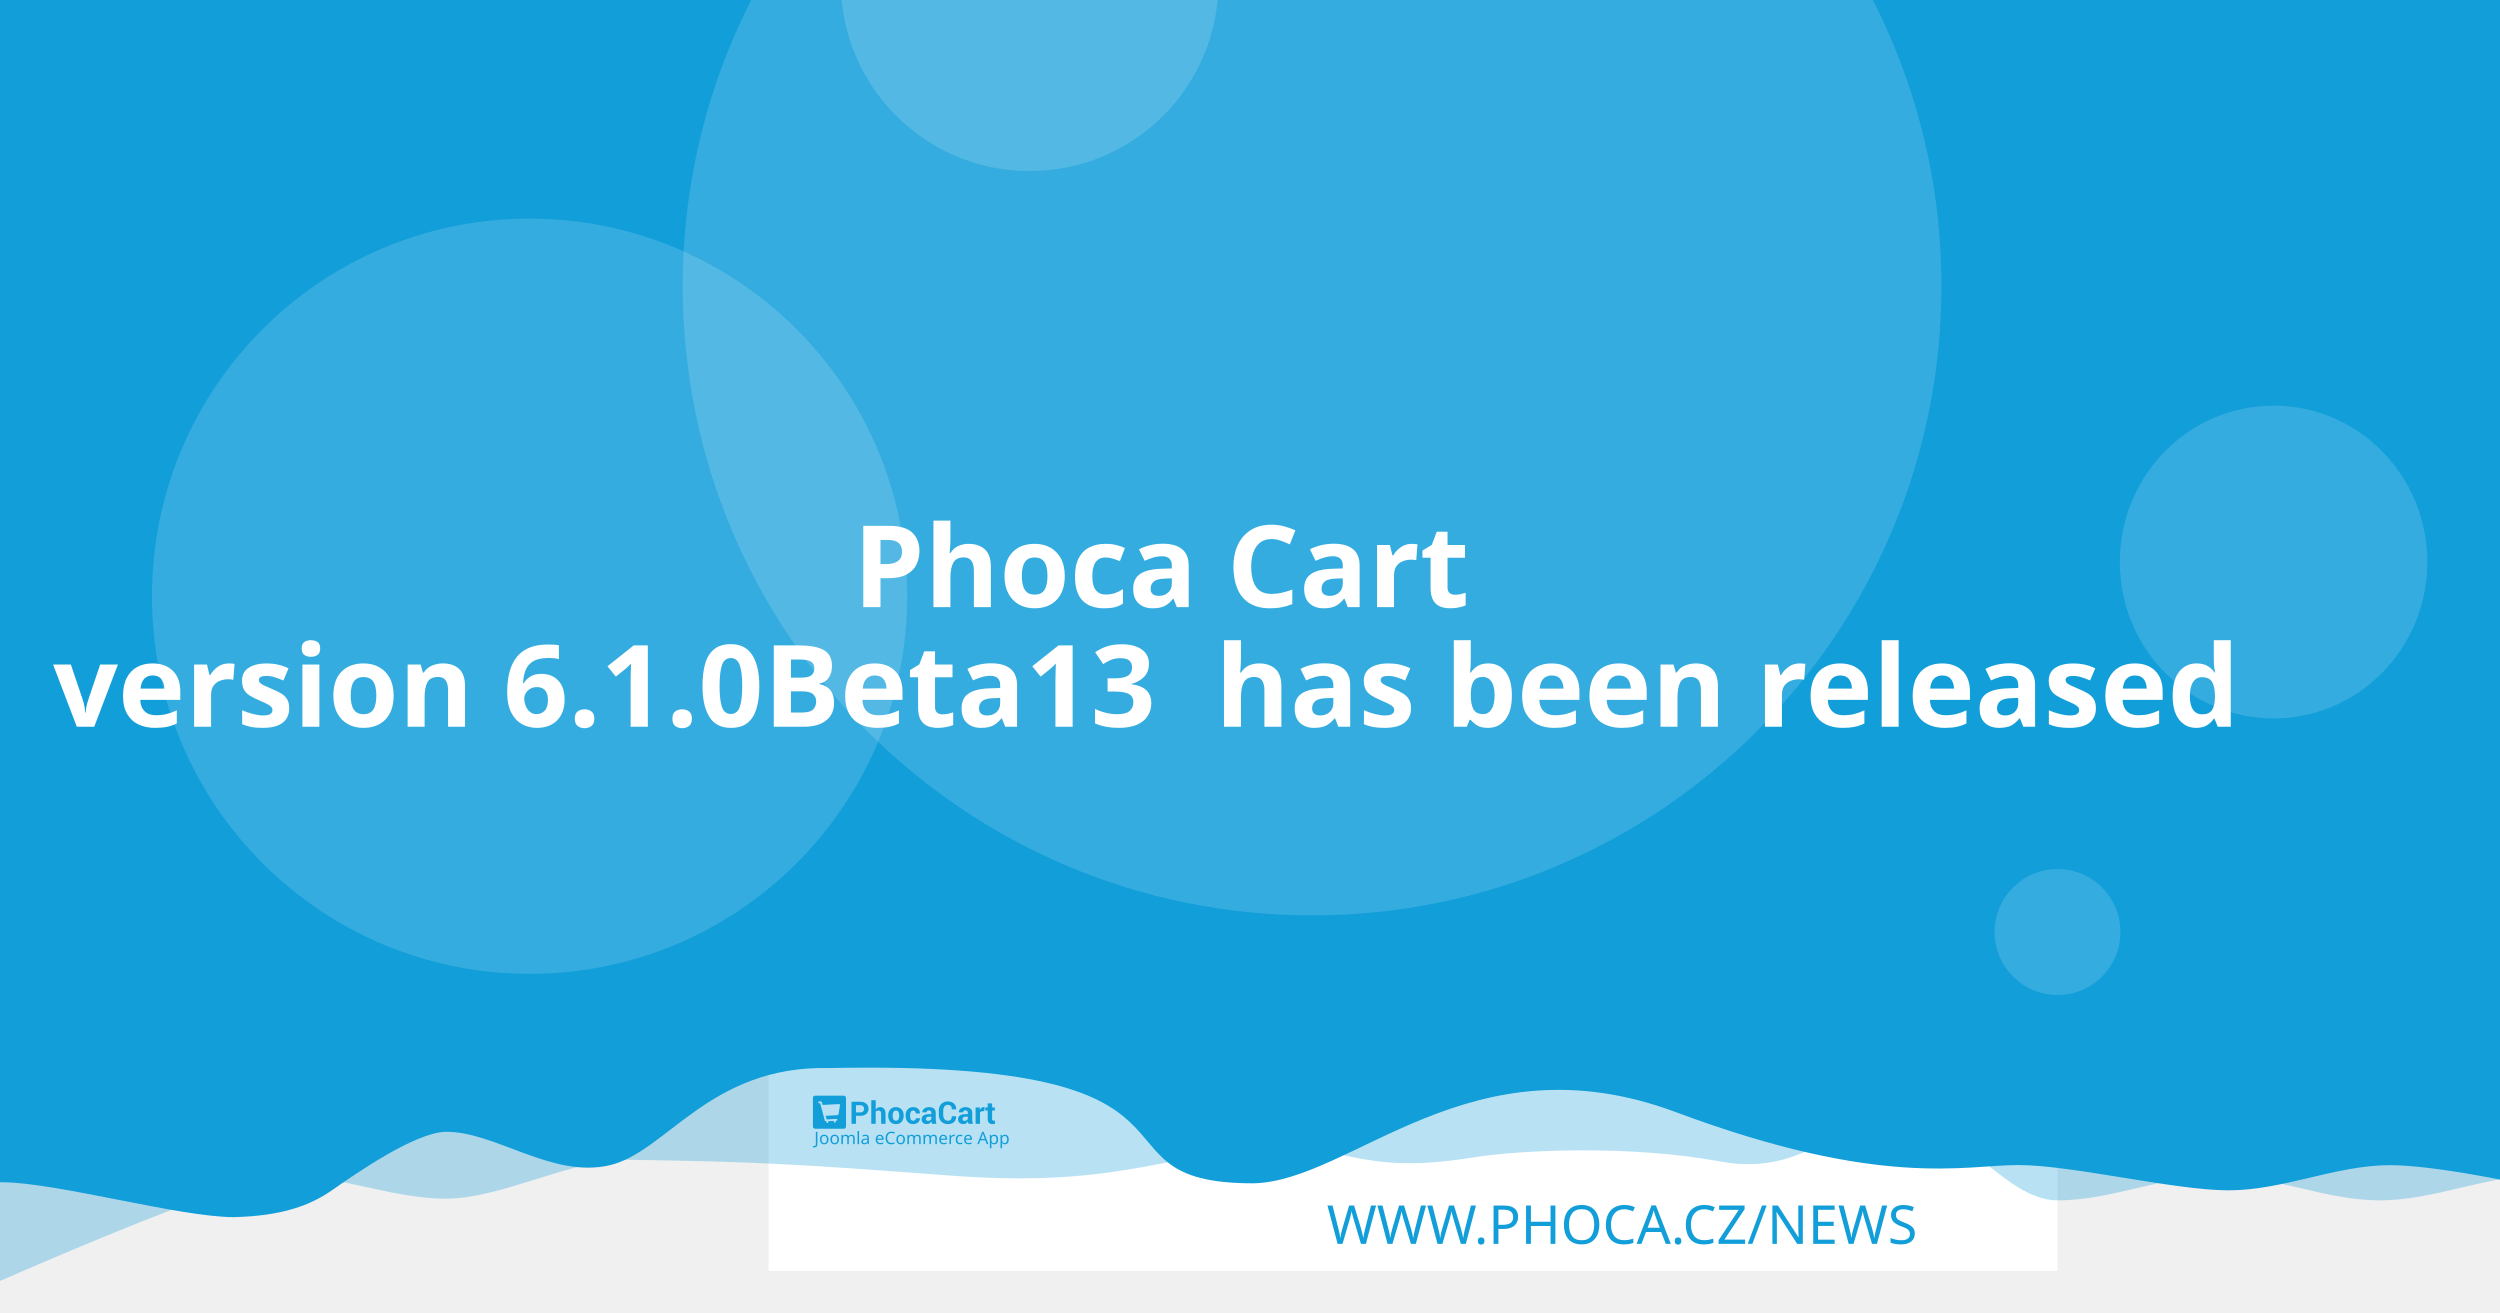
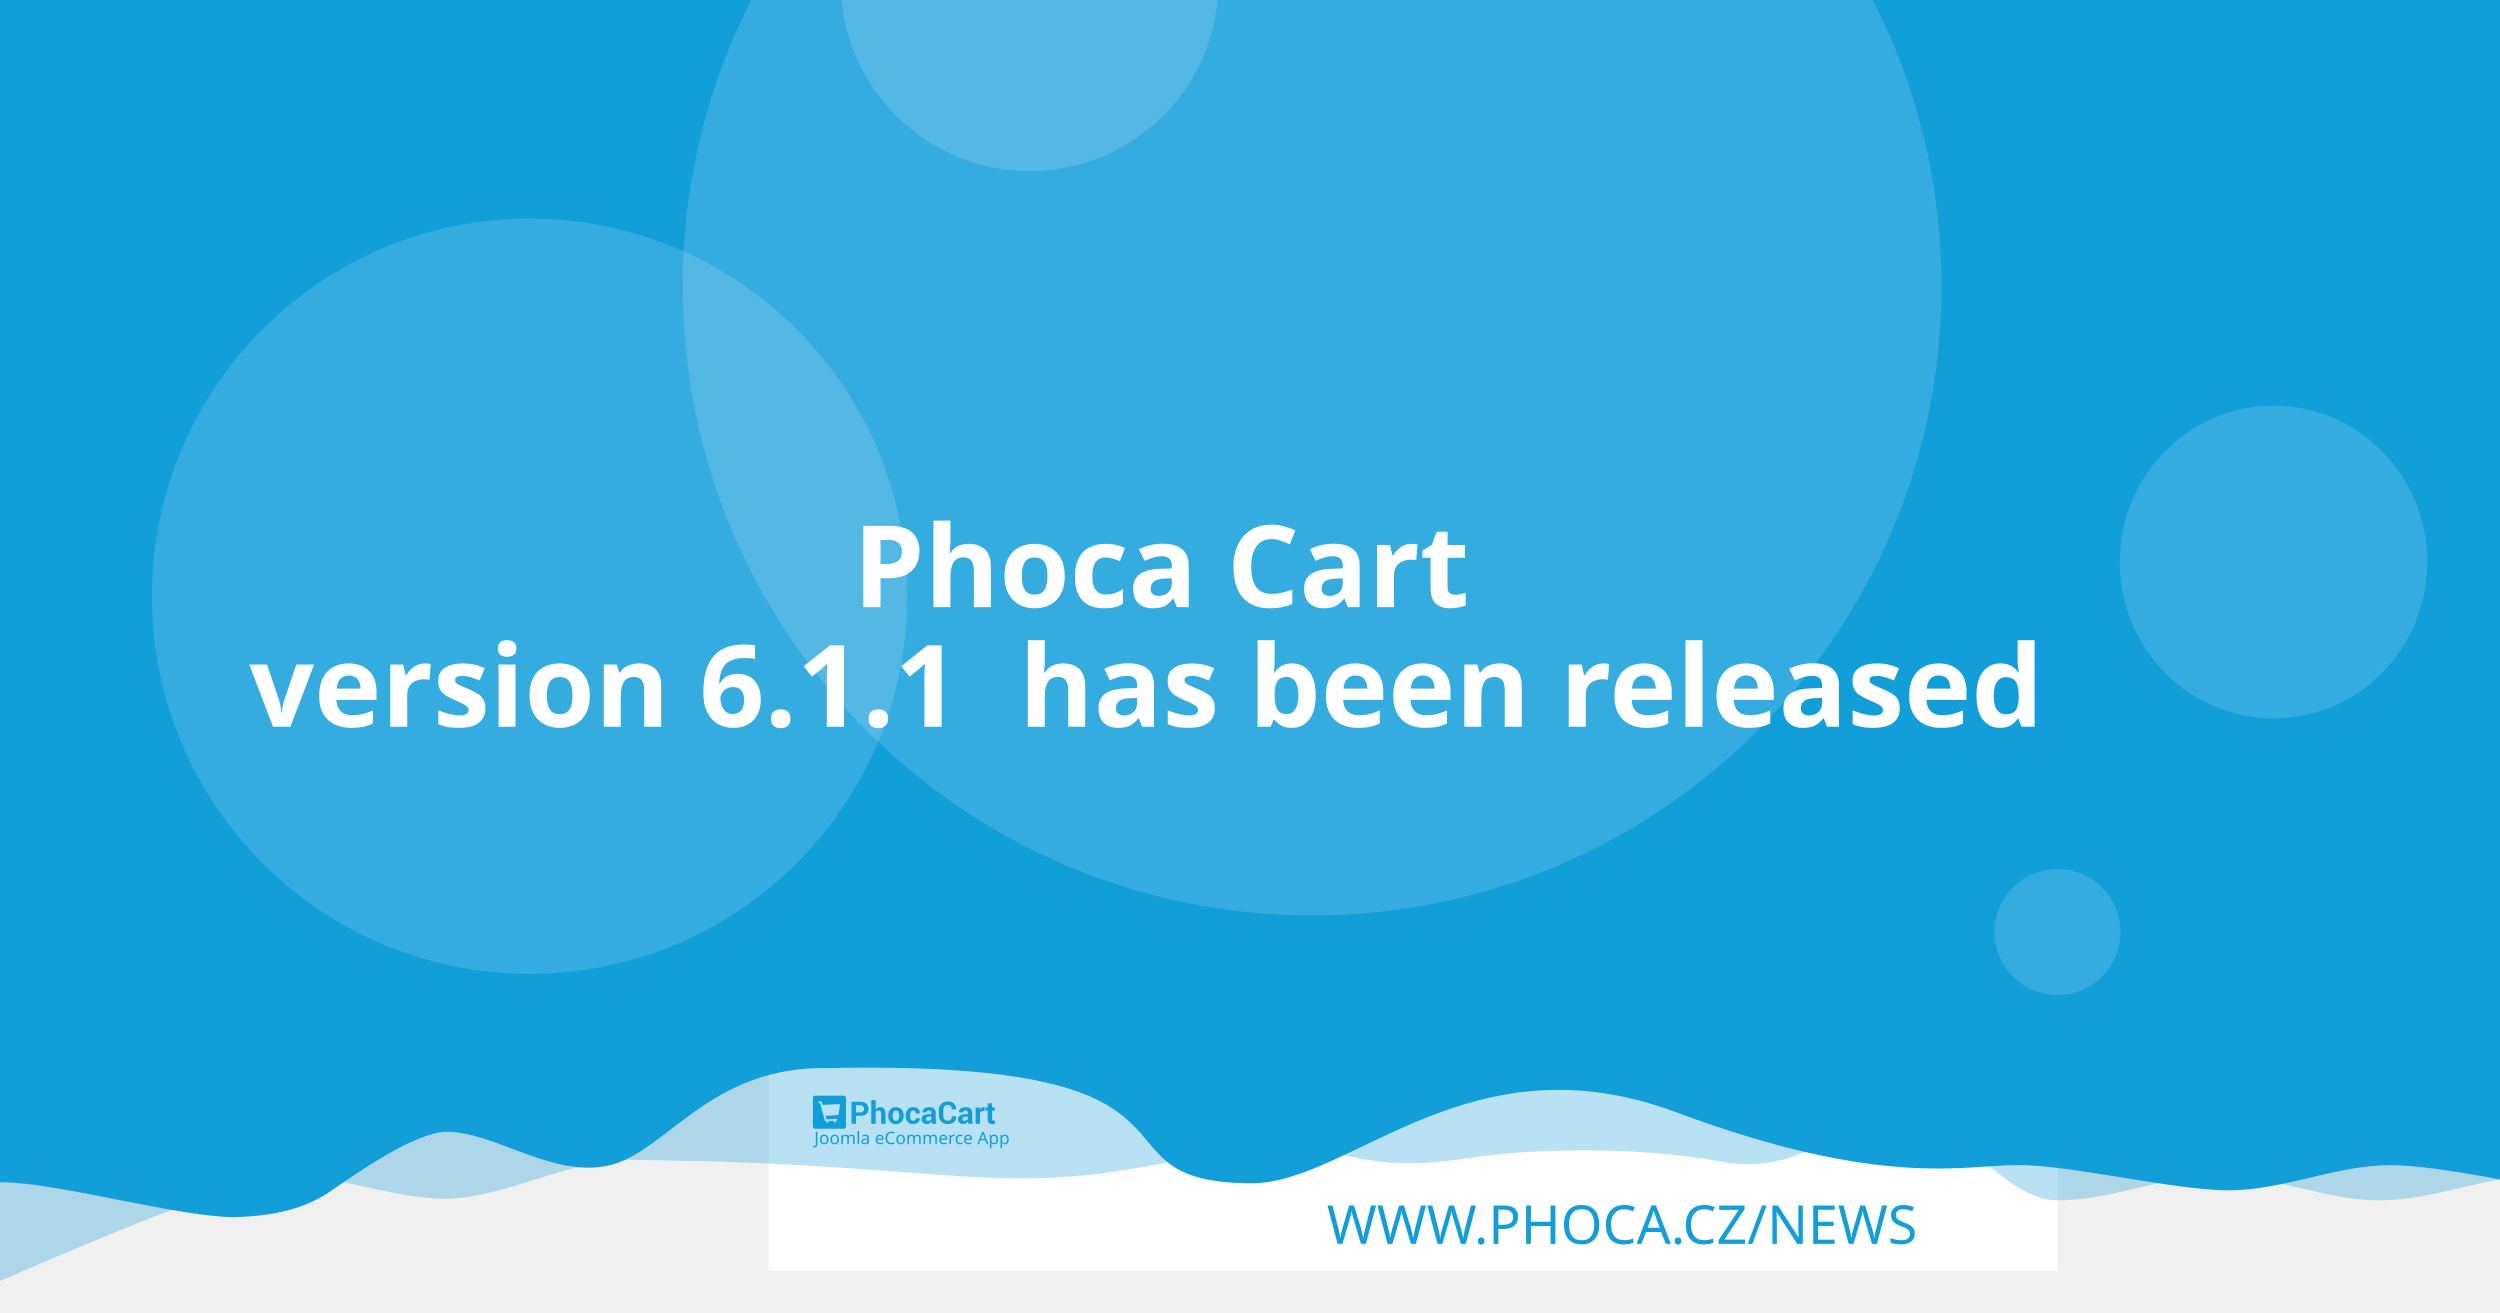
<svg xmlns="http://www.w3.org/2000/svg" width="1200" height="630" viewBox="0 0 1200 630" version="1.1" id="svg5">
  <defs id="defs2" />
  <g id="layer1">
    <path d="m 20.256,108.517 a 7.714,7.714 0 0 0 -7.714,7.714 v 97.981 a 7.714,7.714 0 0 0 7.714,7.714 h 97.976 a 7.714,7.714 0 0 0 7.714,-7.714 v -97.981 a 7.714,7.714 0 0 0 -7.714,-7.714 z m 19.435,19.56 c 0.714,-0.04 1.37,0.151 1.984,0.583 0.613,0.434 1.018,0.978 1.215,1.637 l 2.918,10.039 56.209,-2.948 c 1.002,-0.052 1.838,0.296 2.506,1.04 0.665,0.732 0.929,1.612 0.768,2.626 l -4.71,30.132 c -0.167,0.89 -0.688,1.809 -1.557,2.747 -0.869,0.95 -2.001,1.463 -3.38,1.537 l -39.707,2.079 3.671,12.389 33.562,-1.758 c 0.878,-0.049 1.633,0.215 2.28,0.783 0.632,0.583 0.971,1.312 1.019,2.19 0.046,0.878 -0.215,1.633 -0.783,2.28 -0.583,0.635 -1.312,0.974 -2.19,1.019 l -3.139,0.166 0.166,3.134 c 0.046,0.881 -0.215,1.638 -0.798,2.27 -0.571,0.647 -1.294,0.99 -2.174,1.034 -0.878,0.046 -1.635,-0.215 -2.27,-0.798 -0.647,-0.571 -0.984,-1.297 -1.03,-2.174 l -0.166,-3.134 -18.817,0.979 0.161,3.139 c 0.046,0.881 -0.212,1.638 -0.783,2.27 -0.583,0.647 -1.312,0.988 -2.19,1.034 -0.878,0.049 -1.633,-0.215 -2.28,-0.798 -0.635,-0.571 -0.974,-1.297 -1.019,-2.174 l -0.166,-3.139 -1.943,0.101 c -0.753,0.039 -1.441,-0.135 -2.079,-0.517 -0.623,-0.383 -1.068,-0.764 -1.341,-1.125 l -0.347,-0.613 -15.769,-59.624 -3.39,0.176 c -0.841,0.046 -1.586,-0.219 -2.245,-0.798 -0.659,-0.571 -1.009,-1.292 -1.055,-2.169 -0.046,-0.881 0.225,-1.635 0.824,-2.27 0.595,-0.647 1.308,-0.989 2.149,-1.034 z" style="fill:#ffffff;stroke-width:1.208;paint-order:stroke fill markers" id="path400" />
    <rect style="opacity:1;fill:#ffffff;stroke-width:6.042;stroke-linejoin:round;paint-order:stroke fill markers" id="rect723" width="618.676" height="618.676" x="368.924" y="-8.647" />
    <path id="rect4460" style="opacity:0.3;fill:#129ed9;fill-opacity:1;stroke-width:6.042;stroke-linejoin:round;paint-order:stroke fill markers" d="M 59.586,-3.814 H 1296.938 v 580.009 c 0,0 -51.556,-12.084 -77.334,-12.084 -25.778,0 -51.244,12.084 -77.335,12.084 -26.091,0 -51.556,-12.084 -77.334,-12.084 -25.778,0 -51.244,12.084 -77.335,12.084 -26.091,0 -50.615,-41.931 -76.393,-41.931 -25.778,0 -43.072,31.169 -85.504,23.256 -42.433,-7.913 -95.293,-5.729 -119.04,-1.869 -57.142,9.103 -59.508,-8.125 -105.573,-4.001 -46.065,4.124 -68.78,18.359 -145.373,12.602 -76.593,-5.757 -93.029,-6.595 -155.544,-7.578 -25.778,0 -59.826,18.693 -85.917,18.693 -26.091,0 -51.556,-11.254 -77.334,-11.254 -25.778,0 -172.338,66.428 -172.338,66.428 z" />
    <path id="rect4460-5" style="fill:#129ed9;fill-opacity:1;stroke-width:6.042;stroke-linejoin:round;paint-order:stroke fill markers" d="M -12.915,-8.647 H 1224.437 v 580.009 c 0,0 -51.556,-12.084 -77.334,-12.084 -25.778,0 -51.243,12.084 -77.334,12.084 -26.091,0 -75.228,-12.142 -101.006,-12.142 -25.778,0 -65.794,11.416 -164.408,-25.412 -98.613,-36.828 -155.373,33.433 -202.968,34.185 -85.545,-0.05 -3.558,-59.324 -203.248,-55.331 -57.687,-1.357 -78.127,40.433 -105.693,46.704 -27.566,6.271 -54.486,-16.105 -78.151,-16.105 -14.933,0 -44.462,20.77 -54.88,28.017 -10.418,7.247 -23.732,12.357 -47.124,12.95 -26.091,0 -85.565,-16.747 -111.343,-16.747 -25.778,0 -13.863,3.88 -13.863,3.88 z" />
    <circle style="opacity:0.15;fill:#ffffff;fill-opacity:1;stroke-width:6.042;stroke-linejoin:round;paint-order:stroke fill markers" id="path8376" cx="629.794" cy="137.279" r="302.088" />
    <text xml:space="preserve" style="font-style:normal;font-weight:normal;font-size:25.778px;line-height:1.25;font-family:sans-serif;fill:#129ed9;fill-opacity:1;stroke:none;stroke-width:1.208" x="953.817" y="597.071" id="text2910-3-7">
      <tspan id="tspan2908-6-5" x="953.817" y="597.071" style="font-style:normal;font-variant:normal;font-weight:300;font-stretch:normal;font-size:25.778px;font-family:Montserrat;-inkscape-font-specification:'Montserrat Light';text-align:end;text-anchor:end;fill:#129ed9;fill-opacity:1;stroke-width:1.208">WWW.PHOCA.CZ/NEWS</tspan>
    </text>
    <text xml:space="preserve" style="font-style:normal;font-variant:normal;font-weight:600;font-stretch:normal;font-size:54.666px;line-height:1.05;font-family:Rubik;-inkscape-font-specification:'Rubik Semi-Bold';fill:#ffffff;fill-opacity:1;stroke:none;stroke-width:1.577" x="600" y="234.034" id="text11252">
      <tspan x="600" y="234.034" id="tspan403" style="text-align:center;text-anchor:middle;stroke-width:1.577" />
      <tspan x="600" y="291.433" style="font-size:54.666px;text-align:center;text-anchor:middle;stroke-width:1.577" id="tspan444"> Phoca Cart</tspan>
-       <tspan x="600" y="348.833" id="tspan2906" style="font-size:54.666px;text-align:center;text-anchor:middle;stroke-width:1.577">version 6.1.0Beta13
+       <tspan x="600" y="348.833" id="tspan2906" style="font-size:54.666px;text-align:center;text-anchor:middle;stroke-width:1.577">version 6.1.1
 has been released</tspan>
      <tspan x="600" y="406.232" id="tspan1994" style="font-size:54.666px;stroke-width:1.577" />
    </text>
    <circle style="opacity:0.15;fill:#ffffff;fill-opacity:1;stroke-width:6.042;stroke-linejoin:round;paint-order:stroke fill markers" id="path8376-9" cx="254.196" cy="286.191" r="181.253" />
    <circle style="opacity:0.15;fill:#ffffff;fill-opacity:1;stroke-width:6.042;stroke-linejoin:round;paint-order:stroke fill markers" id="path8376-6" cx="494.235" cy="-8.506" r="90.626" />
    <ellipse style="opacity:0.15;fill:#ffffff;fill-opacity:1;stroke-width:7.442;stroke-linejoin:round;paint-order:stroke fill markers" id="path8376-6-2" cx="1091.315" cy="269.776" rx="73.793" ry="75.059" />
    <g id="g8950" transform="matrix(0.360172,0,0,0.360172,498.6223,396.4642)" style="fill:#129ed9;fill-opacity:1;stroke-width:3.355">
      <g id="g895" transform="translate(-301.0409,359.4151)" style="fill:#129ed9;fill-opacity:1;stroke-width:3.355">
        <g transform="matrix(1.3333,0,0,-1.3333,-75.59,850.15)" fill="#ffffff" image-rendering="optimizeQuality" id="g280" style="clip-rule:evenodd;fill:#129ed9;fill-opacity:1;stroke-width:8.934;shape-rendering:geometricPrecision">
          <path d="m 99.728,617.49 v -7.994 h -4.423 v 22.031 h 8.784 c 2.532,0 4.527,-0.646 5.979,-1.937 1.452,-1.291 2.181,-2.99 2.181,-5.097 0,-2.107 -0.729,-3.801 -2.181,-5.082 -1.452,-1.281 -3.446,-1.921 -5.979,-1.921 z m 0,3.408 h 4.361 c 1.23,0 2.165,0.336 2.801,1.002 0.635,0.671 0.951,1.523 0.951,2.561 0,1.059 -0.315,1.932 -0.946,2.623 -0.63,0.687 -1.566,1.033 -2.806,1.033 H 99.728 Z" id="path262" style="fill:#129ed9;fill-opacity:1;stroke-width:3.355" />
          <path d="m 119.45,623.79 c 0.517,0.749 1.147,1.327 1.891,1.746 0.749,0.418 1.576,0.63 2.485,0.63 1.705,0 3.043,-0.568 4.02,-1.704 0.971,-1.131 1.457,-2.887 1.457,-5.252 v -9.714 h -4.418 v 9.76 c 0,1.276 -0.227,2.174 -0.677,2.706 -0.445,0.532 -1.116,0.795 -2.005,0.795 -0.605,0 -1.137,-0.108 -1.602,-0.325 -0.465,-0.217 -0.847,-0.522 -1.152,-0.919 v -12.017 h -4.418 v 23.611 h 4.418 z" id="path264" style="fill:#129ed9;fill-opacity:1;stroke-width:3.355" />
          <path d="m 131.96,617.83 c 0,2.438 0.682,4.436 2.046,5.996 1.359,1.554 3.25,2.334 5.663,2.334 2.418,0 4.315,-0.774 5.689,-2.329 1.375,-1.549 2.062,-3.553 2.062,-6.001 v -0.32 c 0,-2.458 -0.687,-4.462 -2.051,-6.011 -1.369,-1.544 -3.261,-2.319 -5.674,-2.319 -2.418,0 -4.315,0.775 -5.684,2.319 -1.364,1.549 -2.051,3.553 -2.051,6.011 z m 4.408,-0.31 c 0,-1.487 0.264,-2.68 0.785,-3.584 0.527,-0.899 1.375,-1.348 2.542,-1.348 1.142,0 1.979,0.454 2.506,1.358 0.532,0.904 0.796,2.097 0.796,3.574 v 0.315 c 0,1.446 -0.269,2.629 -0.801,3.542 -0.537,0.914 -1.38,1.374 -2.527,1.374 -1.142,0 -1.979,-0.46 -2.506,-1.379 -0.532,-0.919 -0.796,-2.102 -0.796,-3.537 z" id="path266" style="fill:#129ed9;fill-opacity:1;stroke-width:3.355" />
          <path d="m 157.01,612.59 c 0.79,0 1.421,0.227 1.891,0.682 0.475,0.454 0.713,1.064 0.713,1.828 h 4.015 l 0.041,-0.093 c 0.041,-1.653 -0.579,-3.037 -1.871,-4.152 -1.287,-1.116 -2.883,-1.673 -4.79,-1.673 -2.439,0 -4.325,0.769 -5.648,2.314 -1.318,1.544 -1.979,3.522 -1.979,5.944 v 0.449 c 0,2.412 0.656,4.395 1.974,5.944 1.317,1.554 3.198,2.329 5.638,2.329 2.02,0 3.648,-0.573 4.883,-1.725 1.235,-1.151 1.835,-2.664 1.793,-4.539 l -0.031,-0.088 h -4.026 c 0,0.842 -0.233,1.544 -0.698,2.107 -0.46,0.558 -1.101,0.837 -1.922,0.837 -1.168,0 -1.995,-0.454 -2.475,-1.358 -0.476,-0.904 -0.718,-2.071 -0.718,-3.496 v -0.454 c 0,-1.456 0.243,-2.628 0.718,-3.522 0.48,-0.888 1.312,-1.332 2.491,-1.332" id="path268" style="fill:#129ed9;fill-opacity:1;stroke-width:3.355" />
          <path d="m 175.8,609.49 c -0.165,0.372 -0.305,0.764 -0.419,1.183 -0.119,0.413 -0.202,0.837 -0.248,1.27 -0.455,-0.8 -1.054,-1.456 -1.798,-1.978 -0.739,-0.521 -1.628,-0.785 -2.656,-0.785 -1.715,0 -3.038,0.439 -3.963,1.322 -0.93,0.883 -1.395,2.086 -1.395,3.604 0,1.606 0.62,2.845 1.855,3.729 1.235,0.883 3.038,1.322 5.41,1.322 h 2.47 v 1.301 c 0,0.785 -0.207,1.394 -0.62,1.828 -0.413,0.434 -1.023,0.651 -1.834,0.651 -0.713,0 -1.266,-0.175 -1.653,-0.522 -0.393,-0.346 -0.584,-0.826 -0.584,-1.446 l -4.268,0.016 -0.016,0.093 c -0.072,1.379 0.527,2.572 1.798,3.579 1.271,1.002 2.946,1.503 5.013,1.503 1.958,0 3.545,-0.496 4.769,-1.492 1.22,-0.992 1.829,-2.406 1.829,-4.24 v -6.76 c 0,-0.769 0.062,-1.492 0.176,-2.164 0.119,-0.676 0.299,-1.348 0.553,-2.014 z m -4.046,2.943 c 0.78,0 1.468,0.191 2.077,0.574 0.605,0.382 1.013,0.826 1.225,1.332 v 2.308 h -2.47 c -0.935,0 -1.648,-0.232 -2.134,-0.702 -0.481,-0.47 -0.724,-1.033 -0.724,-1.699 0,-0.542 0.181,-0.981 0.542,-1.312 0.367,-0.336 0.858,-0.501 1.483,-0.501" id="path270" style="fill:#129ed9;fill-opacity:1;stroke-width:3.355" />
          <path d="m 199.84,617.01 0.031,-0.088 c 0.041,-2.37 -0.682,-4.25 -2.17,-5.645 -1.488,-1.394 -3.555,-2.091 -6.201,-2.091 -2.656,0 -4.811,0.852 -6.464,2.556 -1.653,1.704 -2.486,3.894 -2.486,6.579 v 4.369 c 0,2.67 0.812,4.86 2.424,6.574 1.617,1.715 3.715,2.572 6.299,2.572 2.723,0 4.852,-0.697 6.386,-2.097 1.535,-1.399 2.284,-3.305 2.243,-5.717 l -0.031,-0.088 h -4.299 c 0,1.451 -0.346,2.561 -1.044,3.336 -0.698,0.769 -1.783,1.157 -3.255,1.157 -1.323,0 -2.372,-0.537 -3.147,-1.606 -0.78,-1.074 -1.168,-2.438 -1.168,-4.1 v -4.39 c 0,-1.683 0.408,-3.057 1.225,-4.131 0.822,-1.069 1.922,-1.606 3.317,-1.606 1.38,0 2.403,0.372 3.064,1.11 0.661,0.744 0.992,1.844 0.992,3.305 z" id="path272" style="fill:#129ed9;fill-opacity:1;stroke-width:3.355" />
          <path d="m 212.27,609.49 c -0.165,0.372 -0.305,0.764 -0.419,1.183 -0.119,0.413 -0.202,0.837 -0.248,1.27 -0.455,-0.8 -1.054,-1.456 -1.798,-1.978 -0.739,-0.521 -1.628,-0.785 -2.656,-0.785 -1.716,0 -3.038,0.439 -3.963,1.322 -0.93,0.883 -1.395,2.086 -1.395,3.604 0,1.606 0.62,2.845 1.855,3.729 1.235,0.883 3.039,1.322 5.41,1.322 h 2.47 v 1.301 c 0,0.785 -0.207,1.394 -0.62,1.828 -0.413,0.434 -1.023,0.651 -1.834,0.651 -0.713,0 -1.266,-0.175 -1.654,-0.522 -0.393,-0.346 -0.584,-0.826 -0.584,-1.446 l -4.268,0.016 -0.016,0.093 c -0.072,1.379 0.527,2.572 1.798,3.579 1.271,1.002 2.945,1.503 5.013,1.503 1.958,0 3.545,-0.496 4.769,-1.492 1.22,-0.992 1.829,-2.406 1.829,-4.24 v -6.76 c 0,-0.769 0.062,-1.492 0.176,-2.164 0.119,-0.676 0.3,-1.348 0.553,-2.014 z m -4.046,2.943 c 0.78,0 1.468,0.191 2.077,0.574 0.605,0.382 1.013,0.826 1.224,1.332 v 2.308 h -2.47 c -0.935,0 -1.649,-0.232 -2.134,-0.702 -0.481,-0.47 -0.723,-1.033 -0.723,-1.699 0,-0.542 0.181,-0.981 0.542,-1.312 0.367,-0.336 0.858,-0.501 1.483,-0.501" id="path274" style="fill:#129ed9;fill-opacity:1;stroke-width:3.355" />
          <path d="m 227.92,622.06 -1.617,0.046 c -0.656,0 -1.199,-0.134 -1.623,-0.408 -0.423,-0.274 -0.744,-0.656 -0.966,-1.152 v -11.052 h -4.408 v 16.36 h 4.103 l 0.196,-2.422 c 0.382,0.857 0.883,1.528 1.494,2.009 0.61,0.48 1.312,0.723 2.108,0.723 0.223,0 0.429,-0.015 0.615,-0.052 0.186,-0.036 0.377,-0.077 0.568,-0.129 z" id="path276" style="fill:#129ed9;fill-opacity:1;stroke-width:3.355" />
          <path d="m 235.83,629.86 v -4.007 h 2.754 v -3.099 H 235.83 v -8.33 c 0,-0.635 0.129,-1.09 0.393,-1.363 0.263,-0.274 0.615,-0.408 1.059,-0.408 0.232,0 0.434,0.01 0.599,0.036 0.166,0.026 0.362,0.072 0.579,0.129 l 0.383,-3.181 c -0.445,-0.155 -0.878,-0.268 -1.302,-0.341 -0.424,-0.078 -0.884,-0.114 -1.38,-0.114 -1.524,0 -2.697,0.418 -3.519,1.255 -0.822,0.837 -1.235,2.159 -1.235,3.977 v 8.34 h -2.392 v 3.099 h 2.392 v 4.007 z" id="path278" style="fill:#129ed9;fill-opacity:1;stroke-width:3.355" />
        </g>
        <g fill="#ffffff" fill-rule="evenodd" image-rendering="optimizeQuality" stroke-width="1.934" aria-label="Joomla eCommerce App" id="g318" style="clip-rule:evenodd;fill:#129ed9;fill-opacity:1;shape-rendering:geometricPrecision">
          <path d="M 1.704,69 Q 1.151,69 0.736,68.908 0.321,68.839 -0.002,68.7 v -1.752 q 0.369,0.092 0.784,0.161 0.415,0.069 0.876,0.069 0.576,0 1.083,-0.231 0.53,-0.231 0.853,-0.807 0.323,-0.576 0.323,-1.614 v -16.368 h 2.075 v 16.206 q 0,2.374 -1.176,3.504 -1.176,1.13 -3.112,1.13 z" id="path282" style="fill:#129ed9;fill-opacity:1;stroke-width:1.934" />
          <path d="m 20.792,58.419 q 0,3.066 -1.568,4.749 -1.545,1.683 -4.196,1.683 -1.637,0 -2.928,-0.738 -1.268,-0.761 -2.006,-2.19 -0.738,-1.452 -0.738,-3.504 0,-3.066 1.545,-4.726 1.545,-1.66 4.196,-1.66 1.683,0 2.951,0.761 1.291,0.738 2.006,2.167 0.738,1.406 0.738,3.458 z m -9.336,0 q 0,2.19 0.853,3.481 0.876,1.268 2.766,1.268 1.867,0 2.743,-1.268 0.876,-1.291 0.876,-3.481 0,-2.19 -0.876,-3.435 -0.876,-1.245 -2.766,-1.245 -1.89,0 -2.743,1.245 -0.853,1.245 -0.853,3.435 z" id="path284" style="fill:#129ed9;fill-opacity:1;stroke-width:1.934" />
          <path d="m 34.739,58.419 q 0,3.066 -1.568,4.749 -1.545,1.683 -4.196,1.683 -1.637,0 -2.928,-0.738 -1.268,-0.761 -2.006,-2.19 -0.738,-1.452 -0.738,-3.504 0,-3.066 1.545,-4.726 1.545,-1.66 4.196,-1.66 1.683,0 2.951,0.761 1.291,0.738 2.006,2.167 0.738,1.406 0.738,3.458 z m -9.336,0 q 0,2.19 0.853,3.481 0.876,1.268 2.766,1.268 1.867,0 2.743,-1.268 0.876,-1.291 0.876,-3.481 0,-2.19 -0.876,-3.435 -0.876,-1.245 -2.766,-1.245 -1.89,0 -2.743,1.245 -0.853,1.245 -0.853,3.435 z" id="path286" style="fill:#129ed9;fill-opacity:1;stroke-width:1.934" />
          <path d="m 51.499,52.033 q 2.098,0 3.135,1.083 1.037,1.06 1.037,3.458 V 64.62 H 53.666 v -7.953 q 0,-2.928 -2.513,-2.928 -1.798,0 -2.582,1.037 -0.761,1.037 -0.761,3.02 V 64.62 h -2.006 v -7.953 q 0,-2.928 -2.536,-2.928 -1.867,0 -2.582,1.153 -0.715,1.153 -0.715,3.32 v 6.409 h -2.029 v -12.356 h 1.637 l 0.3,1.683 h 0.115 q 0.576,-0.968 1.545,-1.429 0.991,-0.484 2.098,-0.484 2.905,0 3.781,2.075 h 0.115 q 0.622,-1.06 1.683,-1.568 1.083,-0.507 2.282,-0.507 z" id="path288" style="fill:#129ed9;fill-opacity:1;stroke-width:1.934" />
          <path d="M 61.527,64.62 H 59.498 V 47.1 h 2.029 z" id="path290" style="fill:#129ed9;fill-opacity:1;stroke-width:1.934" />
          <path d="m 70.126,52.056 q 2.259,0 3.343,0.991 1.083,0.991 1.083,3.158 v 8.414 h -1.475 l -0.392,-1.752 h -0.092 q -0.807,1.014 -1.706,1.498 -0.876,0.484 -2.444,0.484 -1.683,0 -2.789,-0.876 -1.107,-0.899 -1.107,-2.789 0,-1.844 1.452,-2.836 1.452,-1.014 4.472,-1.107 l 2.098,-0.069 v -0.738 q 0,-1.545 -0.669,-2.144 -0.669,-0.599 -1.89,-0.599 -0.968,0 -1.844,0.3 -0.876,0.277 -1.637,0.645 l -0.622,-1.522 q 0.807,-0.438 1.913,-0.738 1.107,-0.323 2.305,-0.323 z m 0.599,6.593 q -2.305,0.092 -3.204,0.738 -0.876,0.645 -0.876,1.821 0,1.037 0.622,1.522 0.645,0.484 1.637,0.484 1.568,0 2.605,-0.853 1.037,-0.876 1.037,-2.674 v -1.107 z" id="path292" style="fill:#129ed9;fill-opacity:1;stroke-width:1.934" />
          <path d="m 89.144,52.033 q 1.591,0 2.72,0.692 1.153,0.692 1.752,1.96 0.622,1.245 0.622,2.928 v 1.222 h -8.46 q 0.046,2.098 1.06,3.204 1.037,1.083 2.882,1.083 1.176,0 2.075,-0.207 0.922,-0.231 1.89,-0.645 v 1.775 q -0.945,0.415 -1.867,0.599 -0.922,0.207 -2.19,0.207 -1.752,0 -3.112,-0.715 -1.337,-0.715 -2.098,-2.121 -0.738,-1.429 -0.738,-3.481 0,-2.029 0.669,-3.481 0.692,-1.452 1.913,-2.236 1.245,-0.784 2.882,-0.784 z m -0.023,1.66 q -1.452,0 -2.305,0.945 -0.83,0.922 -0.991,2.582 h 6.293 q -0.023,-1.568 -0.738,-2.536 -0.715,-0.991 -2.259,-0.991 z" id="path294" style="fill:#129ed9;fill-opacity:1;stroke-width:1.934" />
          <path d="m 104.71,49.751 q -2.651,0 -4.173,1.775 -1.522,1.775 -1.522,4.864 0,3.066 1.406,4.864 1.429,1.775 4.265,1.775 1.083,0 2.052,-0.184 0.968,-0.184 1.89,-0.461 v 1.798 q -0.922,0.346 -1.913,0.507 -0.968,0.161 -2.328,0.161 -2.513,0 -4.196,-1.037 -1.683,-1.037 -2.536,-2.951 -0.83,-1.913 -0.83,-4.495 0,-2.49 0.899,-4.38 0.922,-1.913 2.697,-2.974 1.775,-1.083 4.311,-1.083 2.605,0 4.541,0.968 l -0.83,1.752 q -0.761,-0.346 -1.706,-0.622 -0.922,-0.277 -2.029,-0.277 z" id="path296" style="fill:#129ed9;fill-opacity:1;stroke-width:1.934" />
          <path d="m 122.69,58.419 q 0,3.066 -1.568,4.749 -1.545,1.683 -4.196,1.683 -1.637,0 -2.928,-0.738 -1.268,-0.761 -2.006,-2.19 -0.738,-1.452 -0.738,-3.504 0,-3.066 1.545,-4.726 1.545,-1.66 4.196,-1.66 1.683,0 2.951,0.761 1.291,0.738 2.006,2.167 0.738,1.406 0.738,3.458 z m -9.336,0 q 0,2.19 0.853,3.481 0.876,1.268 2.766,1.268 1.867,0 2.743,-1.268 0.876,-1.291 0.876,-3.481 0,-2.19 -0.876,-3.435 -0.876,-1.245 -2.766,-1.245 -1.89,0 -2.743,1.245 -0.853,1.245 -0.853,3.435 z" id="path298" style="fill:#129ed9;fill-opacity:1;stroke-width:1.934" />
          <path d="m 139.45,52.033 q 2.098,0 3.135,1.083 1.037,1.06 1.037,3.458 V 64.62 h -2.006 v -7.953 q 0,-2.928 -2.513,-2.928 -1.798,0 -2.582,1.037 -0.761,1.037 -0.761,3.02 V 64.62 h -2.006 v -7.953 q 0,-2.928 -2.536,-2.928 -1.867,0 -2.582,1.153 -0.715,1.153 -0.715,3.32 v 6.409 h -2.029 v -12.356 h 1.637 l 0.3,1.683 h 0.115 q 0.576,-0.968 1.545,-1.429 0.991,-0.484 2.098,-0.484 2.905,0 3.781,2.075 h 0.115 q 0.622,-1.06 1.683,-1.568 1.083,-0.507 2.282,-0.507 z" id="path300" style="fill:#129ed9;fill-opacity:1;stroke-width:1.934" />
          <path d="m 161,52.033 q 2.098,0 3.135,1.083 1.037,1.06 1.037,3.458 V 64.62 h -2.006 v -7.953 q 0,-2.928 -2.513,-2.928 -1.798,0 -2.582,1.037 -0.761,1.037 -0.761,3.02 V 64.62 h -2.006 v -7.953 q 0,-2.928 -2.536,-2.928 -1.867,0 -2.582,1.153 -0.715,1.153 -0.715,3.32 v 6.409 h -2.029 v -12.356 h 1.637 l 0.3,1.683 h 0.115 q 0.576,-0.968 1.545,-1.429 0.991,-0.484 2.098,-0.484 2.905,0 3.781,2.075 h 0.115 q 0.622,-1.06 1.683,-1.568 1.083,-0.507 2.282,-0.507 z" id="path302" style="fill:#129ed9;fill-opacity:1;stroke-width:1.934" />
          <path d="m 173.77,52.033 q 1.591,0 2.72,0.692 1.153,0.692 1.752,1.96 0.622,1.245 0.622,2.928 v 1.222 h -8.46 q 0.046,2.098 1.06,3.204 1.037,1.083 2.882,1.083 1.176,0 2.075,-0.207 0.922,-0.231 1.89,-0.645 v 1.775 q -0.945,0.415 -1.867,0.599 -0.922,0.207 -2.19,0.207 -1.752,0 -3.112,-0.715 -1.337,-0.715 -2.098,-2.121 -0.738,-1.429 -0.738,-3.481 0,-2.029 0.669,-3.481 0.692,-1.452 1.913,-2.236 1.245,-0.784 2.882,-0.784 z m -0.023,1.66 q -1.452,0 -2.305,0.945 -0.83,0.922 -0.991,2.582 h 6.293 q -0.023,-1.568 -0.738,-2.536 -0.715,-0.991 -2.259,-0.991 z" id="path304" style="fill:#129ed9;fill-opacity:1;stroke-width:1.934" />
          <path d="m 187.76,52.033 q 0.346,0 0.738,0.046 0.415,0.023 0.715,0.092 l -0.254,1.867 q -0.3,-0.069 -0.669,-0.115 -0.346,-0.046 -0.669,-0.046 -0.945,0 -1.775,0.53 -0.83,0.507 -1.337,1.452 -0.484,0.922 -0.484,2.167 v 6.593 h -2.029 v -12.356 h 1.66 l 0.231,2.259 h 0.092 q 0.599,-1.014 1.545,-1.752 0.945,-0.738 2.236,-0.738 z" id="path306" style="fill:#129ed9;fill-opacity:1;stroke-width:1.934" />
          <path d="m 196.02,64.851 q -1.637,0 -2.928,-0.669 -1.268,-0.669 -2.006,-2.075 -0.715,-1.406 -0.715,-3.596 0,-2.282 0.761,-3.712 0.761,-1.429 2.052,-2.098 1.314,-0.669 2.974,-0.669 0.945,0 1.821,0.207 0.876,0.184 1.429,0.461 l -0.622,1.683 q -0.553,-0.207 -1.291,-0.392 -0.738,-0.184 -1.383,-0.184 -3.642,0 -3.642,4.68 0,2.236 0.876,3.435 0.899,1.176 2.651,1.176 1.014,0 1.775,-0.207 0.784,-0.207 1.429,-0.507 v 1.798 q -0.622,0.323 -1.383,0.484 -0.738,0.184 -1.798,0.184 z" id="path308" style="fill:#129ed9;fill-opacity:1;stroke-width:1.934" />
          <path d="m 206.9,52.033 q 1.591,0 2.72,0.692 1.153,0.692 1.752,1.96 0.622,1.245 0.622,2.928 v 1.222 h -8.46 q 0.046,2.098 1.06,3.204 1.037,1.083 2.882,1.083 1.176,0 2.075,-0.207 0.922,-0.231 1.89,-0.645 v 1.775 q -0.945,0.415 -1.867,0.599 -0.922,0.207 -2.19,0.207 -1.752,0 -3.112,-0.715 -1.337,-0.715 -2.098,-2.121 -0.738,-1.429 -0.738,-3.481 0,-2.029 0.669,-3.481 0.692,-1.452 1.913,-2.236 1.245,-0.784 2.882,-0.784 z m -0.023,1.66 q -1.452,0 -2.305,0.945 -0.83,0.922 -0.991,2.582 h 6.293 q -0.023,-1.568 -0.738,-2.536 -0.715,-0.991 -2.259,-0.991 z" id="path310" style="fill:#129ed9;fill-opacity:1;stroke-width:1.934" />
          <path d="m 231.73,64.62 -1.983,-5.095 h -6.524 l -1.96,5.095 h -2.098 l 6.432,-16.529 h 1.867 l 6.409,16.529 z m -4.449,-11.918 q -0.069,-0.184 -0.231,-0.669 -0.161,-0.484 -0.323,-0.991 -0.138,-0.53 -0.231,-0.807 -0.161,0.715 -0.369,1.406 -0.207,0.669 -0.346,1.06 l -1.867,4.979 h 5.21 z" id="path312" style="fill:#129ed9;fill-opacity:1;stroke-width:1.934" />
          <path d="m 241.73,52.033 q 2.282,0 3.665,1.591 1.406,1.591 1.406,4.795 0,3.158 -1.406,4.795 -1.383,1.637 -3.688,1.637 -1.429,0 -2.374,-0.53 -0.922,-0.553 -1.452,-1.268 h -0.138 q 0.046,0.392 0.092,0.991 0.046,0.599 0.046,1.037 v 5.072 h -2.029 v -17.889 h 1.66 l 0.277,1.683 h 0.092 q 0.553,-0.807 1.452,-1.36 0.899,-0.553 2.397,-0.553 z m -0.369,1.706 q -1.89,0 -2.674,1.06 -0.761,1.06 -0.807,3.227 v 0.392 q 0,2.282 0.738,3.527 0.761,1.222 2.789,1.222 1.13,0 1.844,-0.622 0.738,-0.622 1.083,-1.683 0.369,-1.083 0.369,-2.467 0,-2.121 -0.83,-3.389 -0.807,-1.268 -2.513,-1.268 z" id="path314" style="fill:#129ed9;fill-opacity:1;stroke-width:1.934" />
          <path d="m 255.91,52.033 q 2.282,0 3.665,1.591 1.406,1.591 1.406,4.795 0,3.158 -1.406,4.795 -1.383,1.637 -3.688,1.637 -1.429,0 -2.374,-0.53 -0.922,-0.553 -1.452,-1.268 h -0.138 q 0.046,0.392 0.092,0.991 0.046,0.599 0.046,1.037 v 5.072 h -2.029 v -17.889 h 1.66 l 0.277,1.683 h 0.092 q 0.553,-0.807 1.452,-1.36 0.899,-0.553 2.397,-0.553 z m -0.369,1.706 q -1.89,0 -2.674,1.06 -0.761,1.06 -0.807,3.227 v 0.392 q 0,2.282 0.738,3.527 0.761,1.222 2.789,1.222 1.13,0 1.844,-0.622 0.738,-0.622 1.083,-1.683 0.369,-1.083 0.369,-2.467 0,-2.121 -0.83,-3.389 -0.807,-1.268 -2.513,-1.268 z" id="path316" style="fill:#129ed9;fill-opacity:1;stroke-width:1.934" />
        </g>
        <path d="M 3,0 A 3,3 0 0 0 0,3 v 38.107 a 3,3 0 0 0 3,3 h 38.105 a 3,3 0 0 0 3,-3 V 3 a 3,3 0 0 0 -3,-3 z m 7.559,7.607 c 0.278,-0.015 0.533,0.059 0.771,0.227 0.239,0.169 0.396,0.38 0.473,0.637 l 1.135,3.904 21.861,-1.147 c 0.39,-0.02 0.715,0.115 0.975,0.404 0.259,0.285 0.361,0.627 0.299,1.022 l -1.832,11.719 c -0.065,0.346 -0.268,0.703 -0.605,1.068 -0.338,0.37 -0.778,0.569 -1.315,0.598 l -15.443,0.809 1.428,4.818 13.053,-0.684 c 0.341,-0.019 0.635,0.084 0.887,0.305 0.246,0.227 0.378,0.51 0.396,0.852 0.018,0.341 -0.084,0.635 -0.305,0.887 -0.227,0.247 -0.51,0.379 -0.852,0.396 l -1.221,0.064 0.064,1.219 c 0.018,0.343 -0.084,0.637 -0.311,0.883 -0.222,0.252 -0.503,0.385 -0.846,0.402 -0.341,0.018 -0.636,-0.084 -0.883,-0.311 -0.252,-0.222 -0.383,-0.504 -0.4,-0.846 l -0.064,-1.219 -7.318,0.381 0.062,1.221 c 0.018,0.343 -0.083,0.637 -0.305,0.883 -0.227,0.252 -0.51,0.384 -0.852,0.402 -0.341,0.019 -0.635,-0.084 -0.887,-0.311 -0.247,-0.222 -0.379,-0.504 -0.396,-0.846 l -0.064,-1.221 -0.756,0.039 c -0.293,0.015 -0.561,-0.052 -0.809,-0.201 -0.242,-0.149 -0.415,-0.297 -0.521,-0.438 l -0.135,-0.238 -6.133,-23.189 -1.318,0.068 C 8.066,10.184 7.776,10.082 7.52,9.856 7.263,9.634 7.127,9.354 7.11,9.012 7.092,8.67 7.197,8.377 7.43,8.13 7.661,7.878 7.939,7.745 8.266,7.727 Z" fill="#ffffff" style="fill:#129ed9;fill-opacity:1;stroke-width:8.934;paint-order:stroke fill markers" id="path334" />
      </g>
    </g>
    <circle style="opacity:0.15;fill:#ffffff;fill-opacity:1;stroke-width:6.042;stroke-linejoin:round;paint-order:stroke fill markers" id="path8376-6-2-1" cx="987.6" cy="447.37" r="30.209" />
  </g>
</svg>
